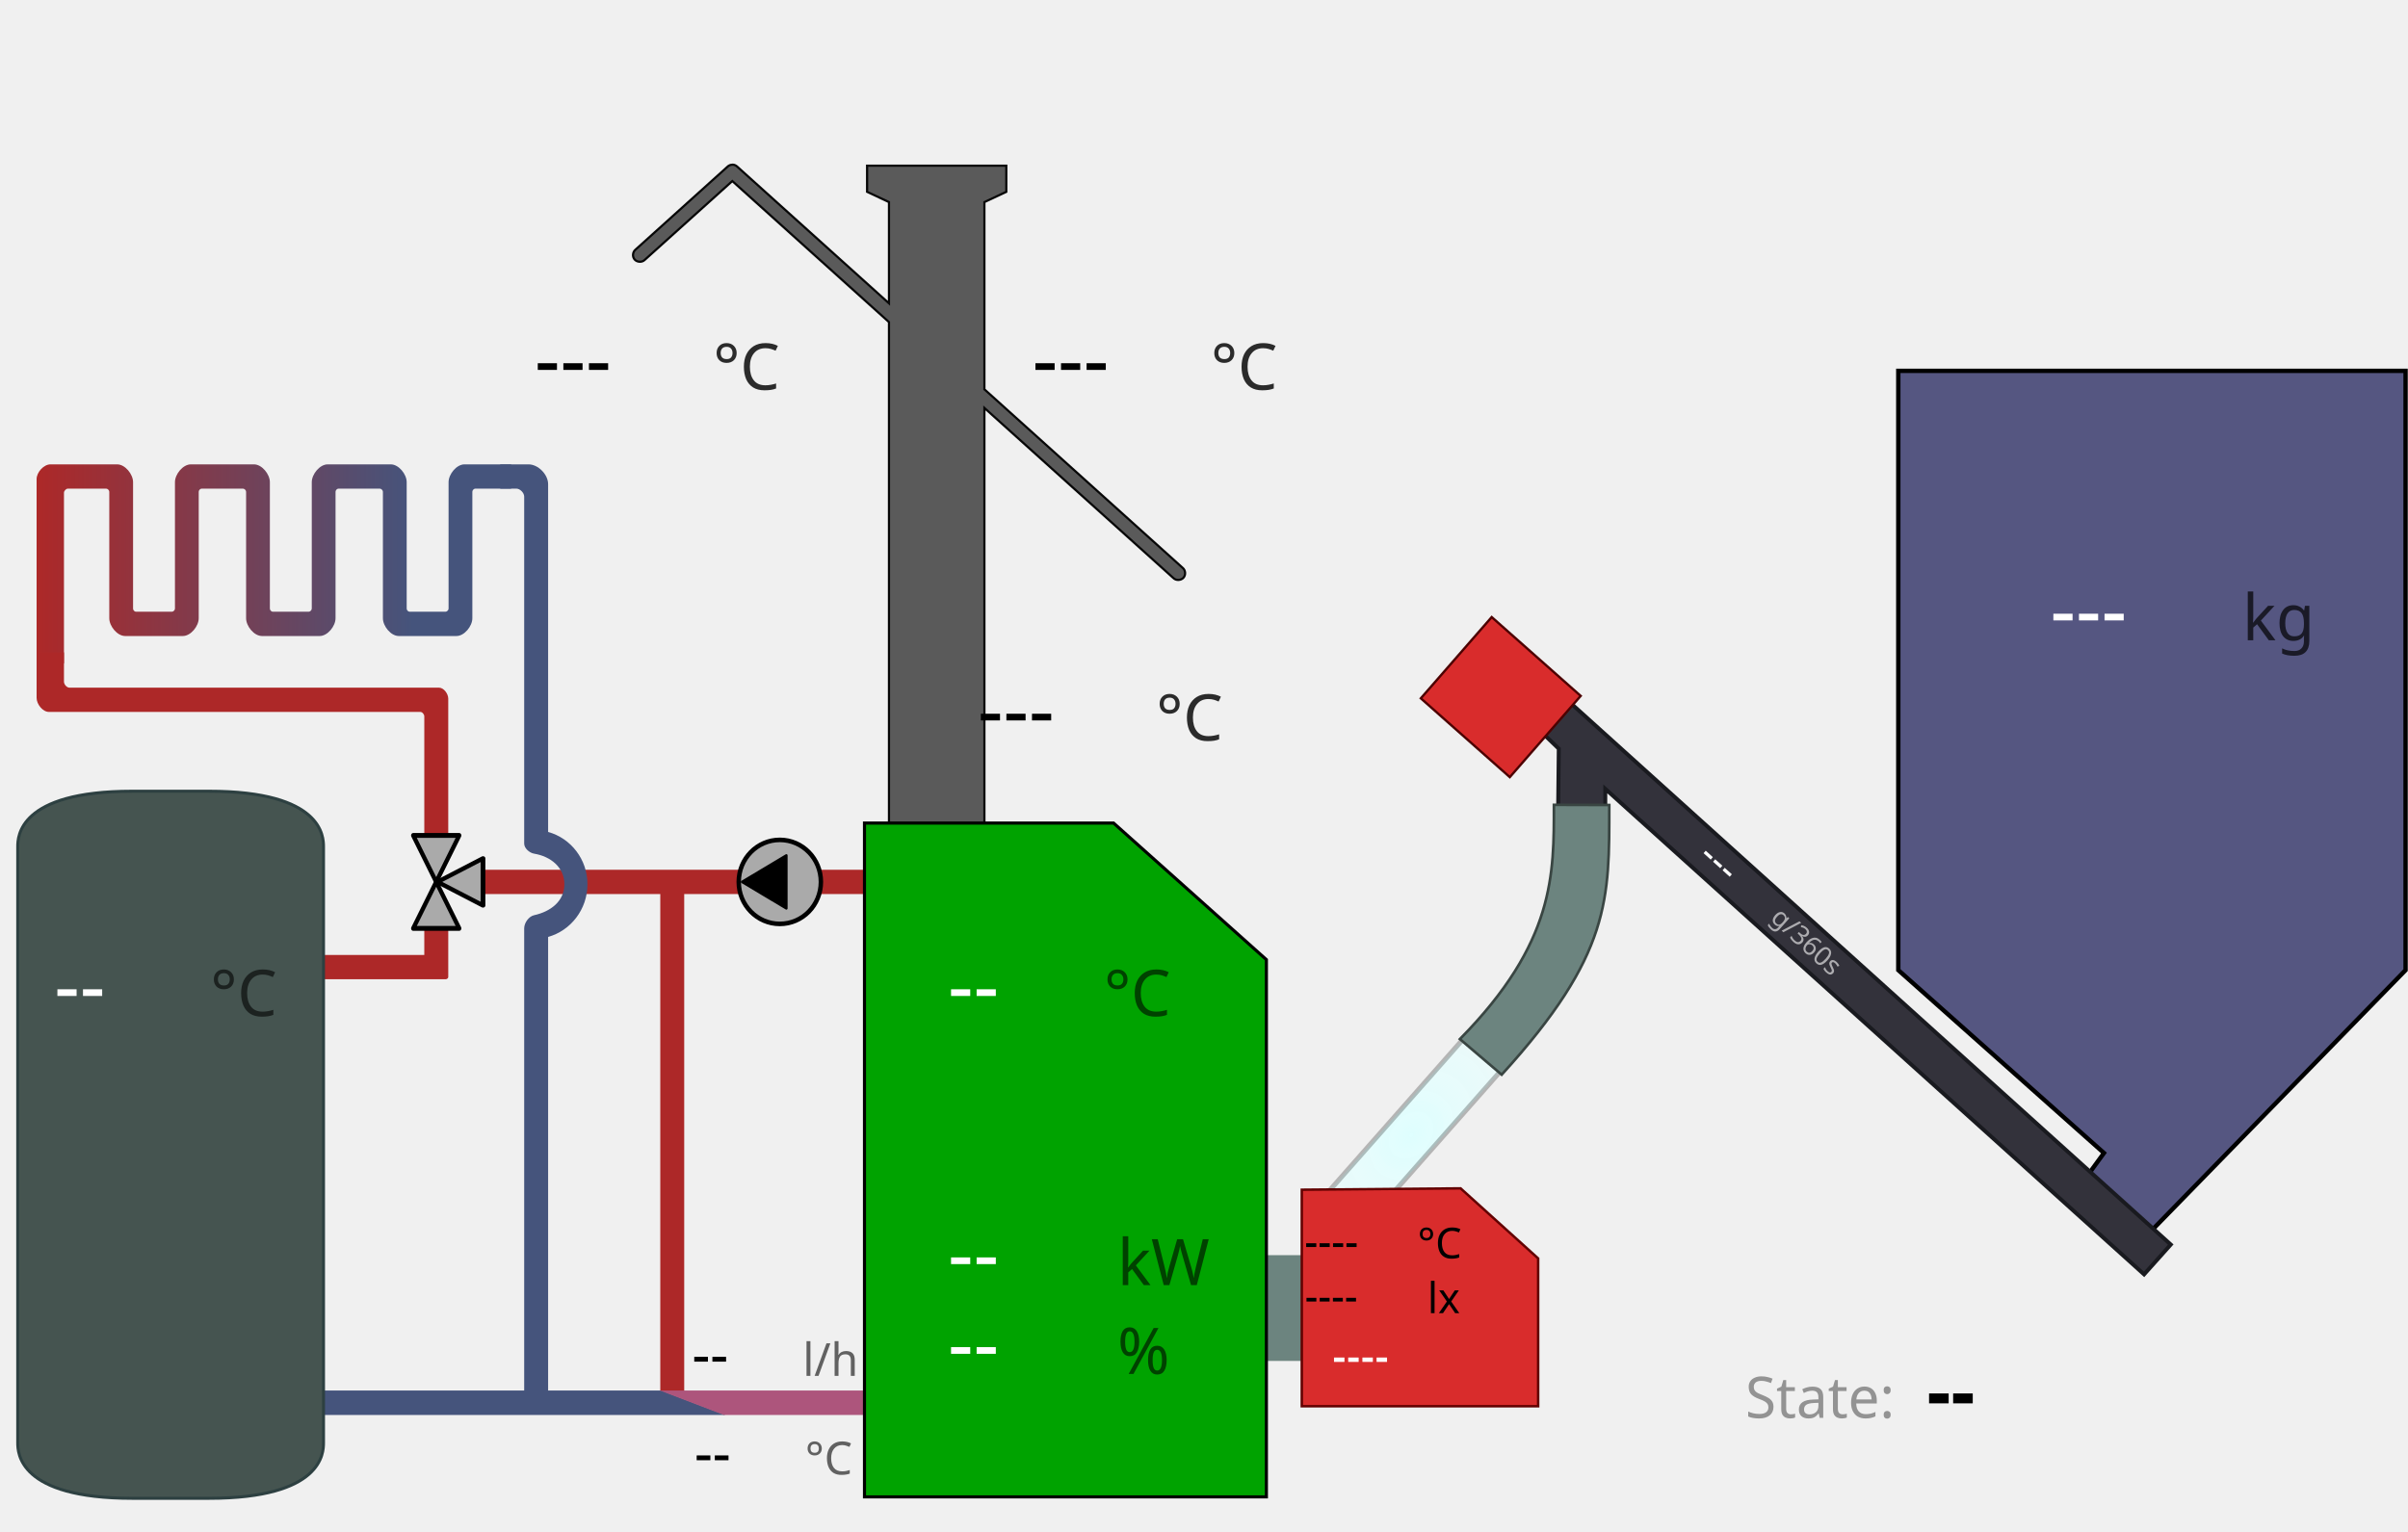
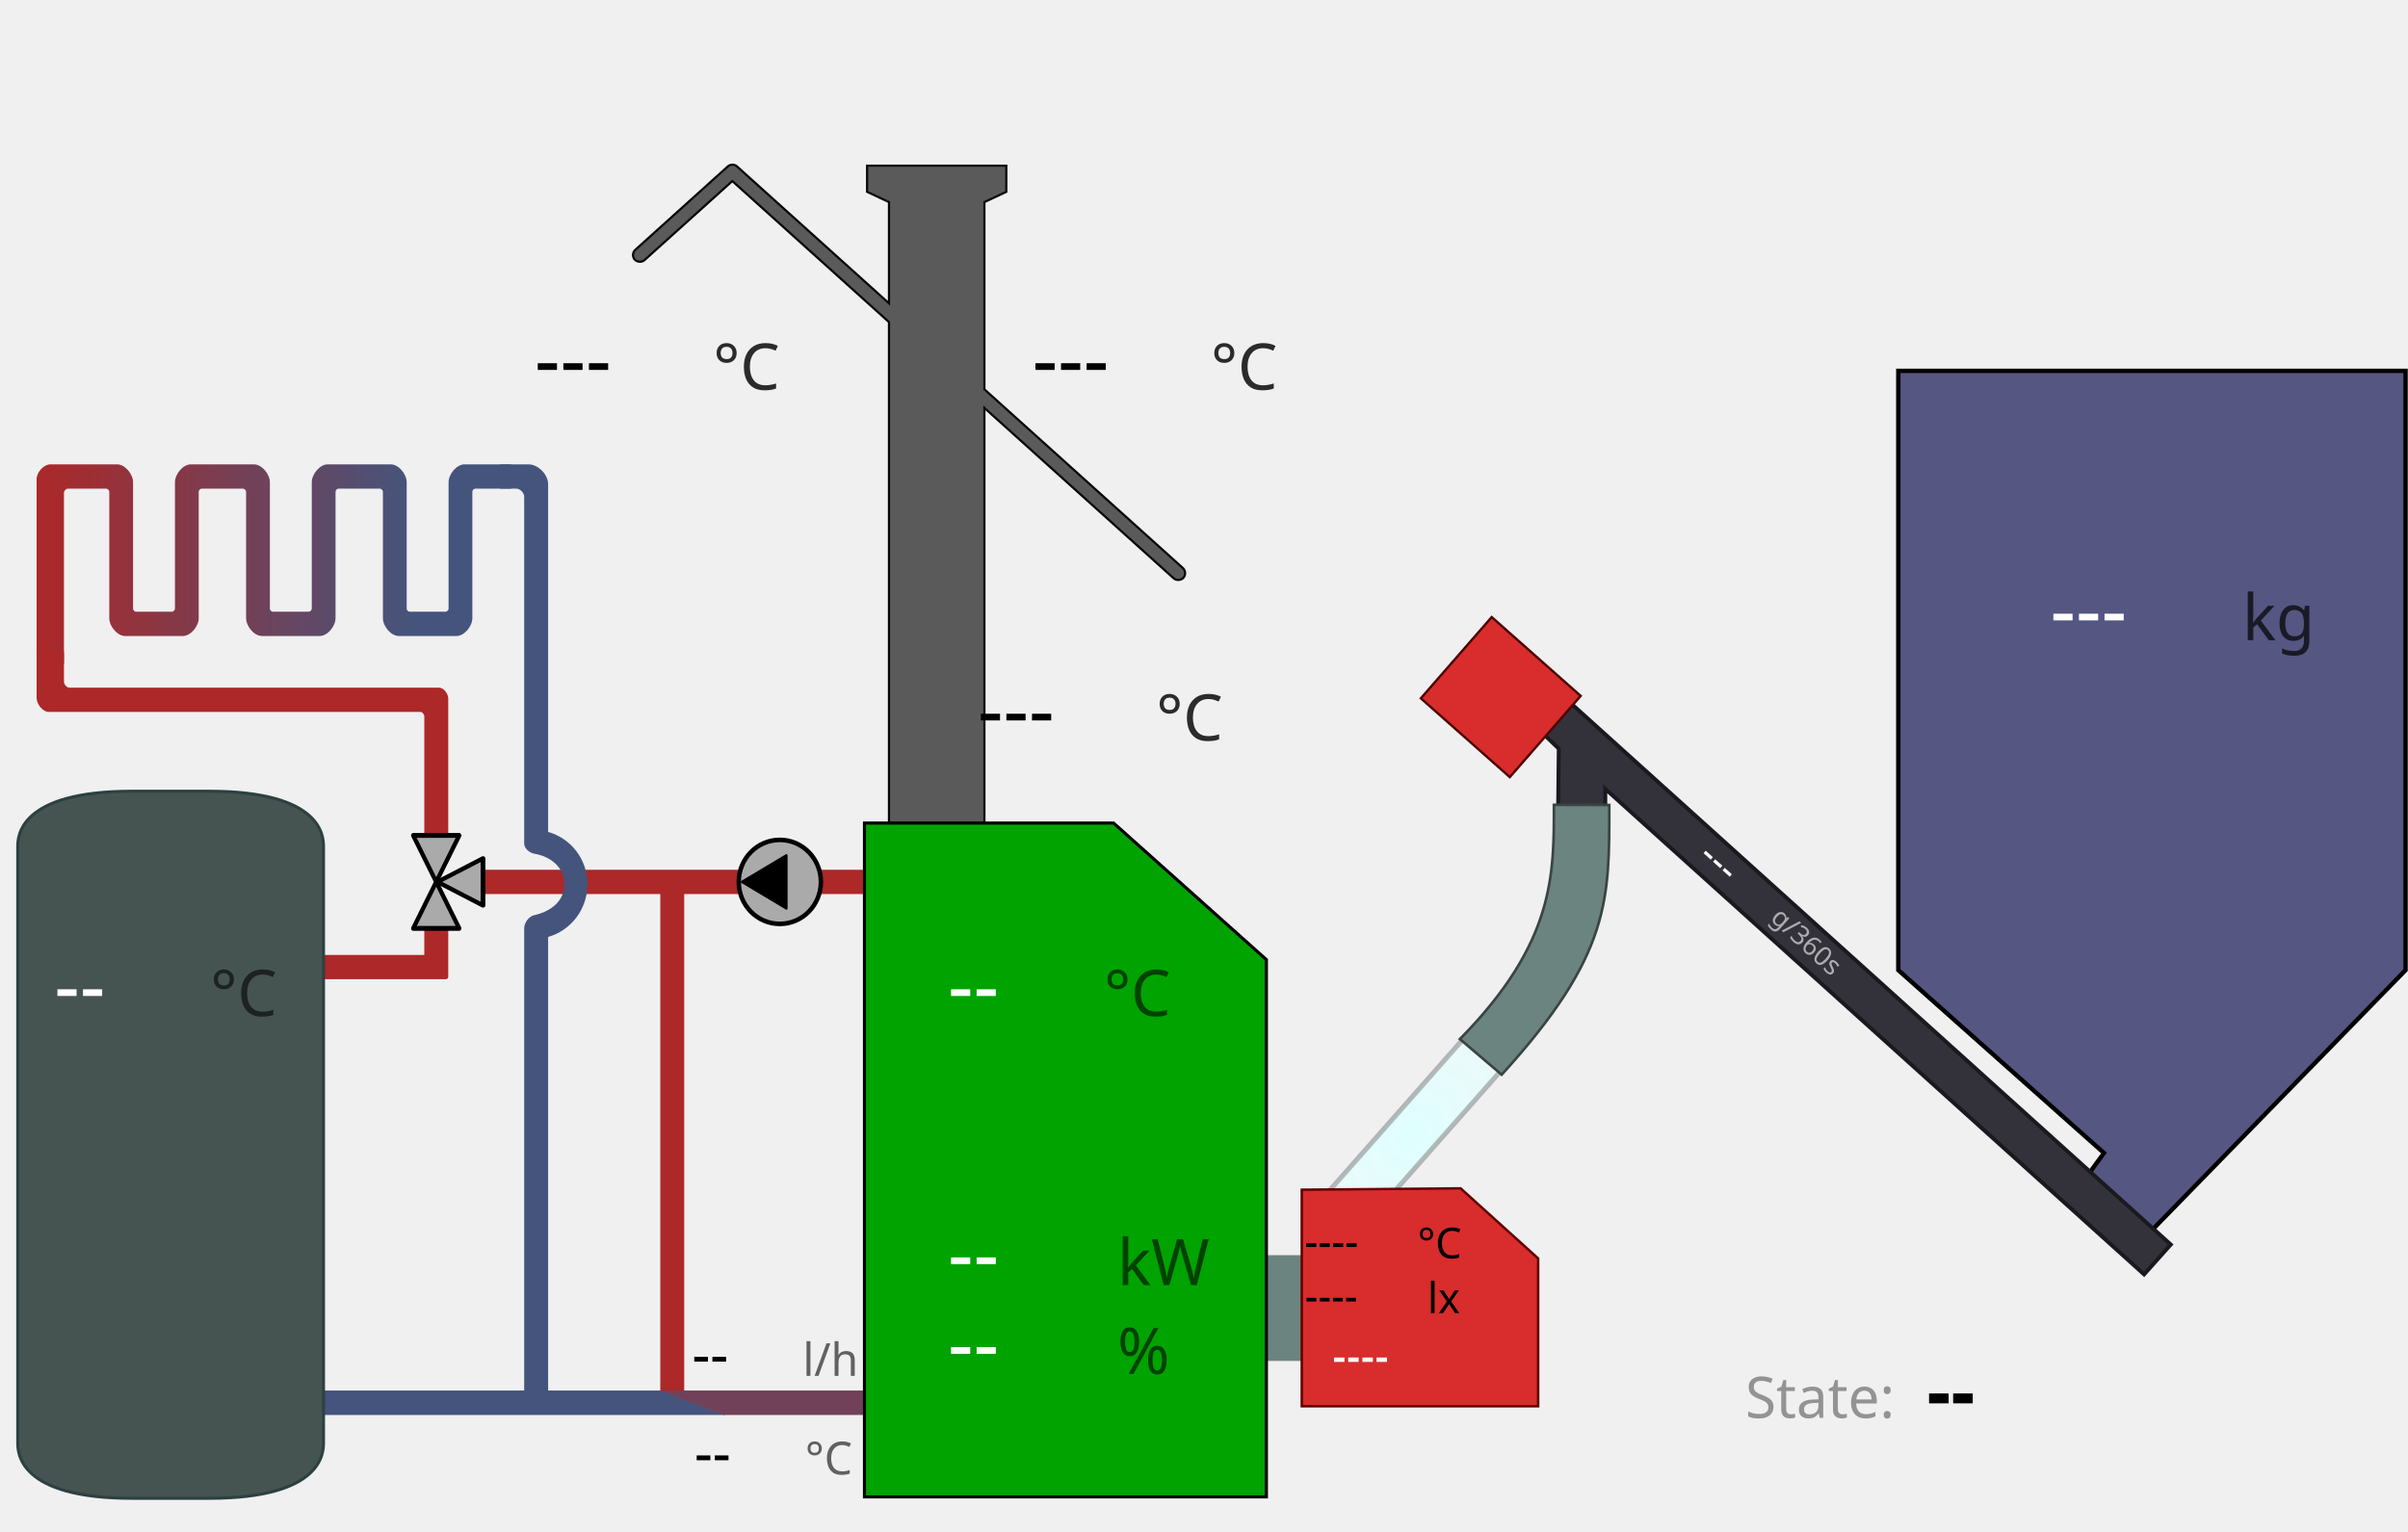
<svg xmlns="http://www.w3.org/2000/svg" xmlns:xlink="http://www.w3.org/1999/xlink" id="svg2" version="1.1" viewBox="0 0 440 280" width="100%" height="100%">
  <defs id="defs4">
    <linearGradient id="linearGradient3991">
      <stop style="stop-color:#735450;stop-opacity:1;" offset="0" id="stop3993" />
      <stop style="stop-color:#735450;stop-opacity:0;" offset="1" id="stop3995" />
    </linearGradient>
    <linearGradient id="linearGradient3971">
      <stop style="stop-color:#ad2828;stop-opacity:1;" offset="0" id="stop3973" />
      <stop style="stop-color:#45547c;stop-opacity:1;" offset="1" id="stop3975" />
    </linearGradient>
    <linearGradient id="linearGradient3963">
      <stop style="stop-color:#735450;stop-opacity:1;" offset="0" id="stop3965" />
      <stop style="stop-color:#45547c;stop-opacity:1;" offset="1" id="stop3967" />
    </linearGradient>
    <linearGradient id="linearGradient3984">
      <stop style="stop-color:#735450;stop-opacity:1;" offset="0" id="stop3986" />
      <stop style="stop-color:#45547c;stop-opacity:1;" offset="1" id="stop3988" />
    </linearGradient>
    <linearGradient id="linearGradient3871">
      <stop style="stop-color:#455450;stop-opacity:1;" offset="0" id="stop3873" />
      <stop style="stop-color:#47ffd8;stop-opacity:1;" offset="1" id="stop3875" />
    </linearGradient>
    <linearGradient id="linearGradient3799">
      <stop style="stop-color:#deffff;stop-opacity:1;" offset="0" id="stop3801" />
      <stop id="stop3825" offset="0.5" style="stop-color:#eeffff;stop-opacity:0.498;" />
      <stop style="stop-color:#ffffff;stop-opacity:0;" offset="1" id="stop3803" />
    </linearGradient>
    <linearGradient id="linearGradient3773">
      <stop style="stop-color:#ffffff;stop-opacity:1;" offset="0" id="stop3775" />
      <stop id="stop3781" offset="0.5" style="stop-color:#ffffff;stop-opacity:0.498;" />
      <stop style="stop-color:#ffffff;stop-opacity:0;" offset="1" id="stop3777" />
    </linearGradient>
    <radialGradient xlink:href="#linearGradient3799" id="radialGradient3807" cx="-98.486" cy="319.858" fx="-98.486" fy="319.858" r="69.608" gradientTransform="matrix(0.9020381,-1.2549447e-8,0,0.67369,42.33982,197.2966)" gradientUnits="userSpaceOnUse" />
    <linearGradient xlink:href="#linearGradient3984" id="linearGradient5553" gradientUnits="userSpaceOnUse" gradientTransform="translate(14.01165,105.9295)" x1="12.958" y1="69.636" x2="93.108" y2="69.636" />
    <clipPath clipPathUnits="userSpaceOnUse" id="clipPath5625">
      <g mask="none" id="g5627">
        <g id="g5629">
          <g id="g5631">
            <g id="g5633">
              <path id="path5635" transform="translate(14.71875,107.3438)" d="m 84.875,47.969 c -1.453,0 -2.906,1.797 -2.906,3.25 l 0,42.031 c 0,0.265 -0.298,0.562 -0.562,0.562 l -5.938,0 0,4.438 7.938,0 c 1.453,0 2.906,-1.797 2.906,-3.25 l 0,-42.031 c 0,-0.265 0.267,-0.562 0.531,-0.562 l 8.938,0 0,81.469 0,2.312 c 0,0.872 0.972,1.704 1.812,1.844 3.009,0.501 5.531,2.476 5.531,5.594 0,3.118 -2.55,5.006 -5.531,5.656 -0.968,0.211 -1.812,1.394 -1.812,2.406 l 0,1.719 0,84.875 4.375,0 0,-85.031 c 4.132,-1.152 7.188,-5.041 7.188,-9.625 0,-4.584 -3.056,-8.42 -7.188,-9.562 l 0,-83.438 c 0,-1.134 -0.991,-2.656 -2.125,-2.656 z" style="fill:#45547c;fill-opacity:1;stroke:none" />
              <path id="path5637" transform="translate(14.71875,107.3438)" d="m 9.219,47.969 c -1.231,0 -2.531,1.457 -2.531,2.688 l 0,58.906 c 0,1.137 1.113,2.562 2.25,2.562 l 68.594,0 0,24.719 4.375,0 0,-27.156 c -0.567,-0.667 -1.134,-1.333 -1.701,-2 l -68.518,0 0,-54.531 c 0,-0.343 0.376,-0.75 0.719,-0.75 l 7,0 c 0.265,0 0.562,0.298 0.562,0.562 l 0,42.031 c 0,1.453 1.453,3.25 2.906,3.25 l 7.906,0 0,-4.438 -5.938,0 c -0.265,0 -0.531,-0.298 -0.531,-0.562 l 0,-42.031 c 0,-1.453 -1.453,-3.25 -2.906,-3.25 z" style="fill:#735450;fill-opacity:1;stroke:none" />
            </g>
            <g id="g5639">
              <path style="fill:#45547c;fill-opacity:1;stroke:none" d="m 84.875,47.969 c -1.453,0 -2.906,1.797 -2.906,3.25 l 0,42.031 c 0,0.265 -0.298,0.562 -0.562,0.562 l -5.938,0 0,4.438 7.938,0 c 1.453,0 2.906,-1.797 2.906,-3.25 l 0,-42.031 c 0,-0.265 0.267,-0.562 0.531,-0.562 l 8.938,0 0,81.469 0,2.312 c 0,0.872 0.972,1.704 1.812,1.844 3.009,0.501 5.531,2.476 5.531,5.594 0,3.118 -2.55,5.006 -5.531,5.656 -0.968,0.211 -1.812,1.394 -1.812,2.406 l 0,1.719 0,84.875 4.375,0 0,-85.031 c 4.132,-1.152 7.188,-5.041 7.188,-9.625 0,-4.584 -3.056,-8.42 -7.188,-9.562 l 0,-83.438 c 0,-1.134 -0.991,-2.656 -2.125,-2.656 z" transform="translate(14.71875,107.3438)" id="path5641" />
              <path style="fill:#735450;fill-opacity:1;stroke:none" d="m 9.219,47.969 c -1.231,0 -2.531,1.457 -2.531,2.688 l 0,58.906 c 0,1.137 1.113,2.562 2.25,2.562 l 68.594,0 0,24.719 4.375,0 0,-27.156 c 0,-0.875 -0.826,-2 -1.701,-2 l -68.518,0 0,-54.531 c 0,-0.343 0.376,-0.75 0.719,-0.75 l 7,0 c 0.265,0 0.562,0.298 0.562,0.562 l 0,42.031 c 0,1.453 1.453,3.25 2.906,3.25 l 7.906,0 0,-4.438 -5.938,0 c -0.265,0 -0.531,-0.298 -0.531,-0.562 l 0,-42.031 c 0,-1.453 -1.453,-3.25 -2.906,-3.25 z" transform="translate(14.71875,107.3438)" id="path5643" />
            </g>
          </g>
        </g>
        <g id="g5645">
          <g transform="matrix(1,0,0,-1,-14,328.9062)" id="g5647">
            <path id="path5649" d="m 63.594,173.594 c -1.453,0 -2.906,-1.797 -2.906,-3.25 l 0,-42.031 c 0,-0.265 -0.298,-0.562 -0.562,-0.562 l -5.938,0 0,-4.438 7.938,0 c 1.453,0 2.906,1.797 2.906,3.25 l 0,42.031 c 0,0.265 0.267,0.562 0.531,0.562 l 5.938,0 0,4.438 z" style="fill:#735450;fill-opacity:1;stroke:none" />
          </g>
          <g transform="matrix(1,0,0,-1,11,328.9062)" id="g5651">
            <path id="path5653" transform="translate(14.71875,107.3438)" d="m 36.875,15.969 c -1.453,0 -2.906,1.797 -2.906,3.25 l 0,42.031 c 0,0.265 -0.298,0.562 -0.562,0.562 l -5.938,0 0,4.438 7.938,0 c 1.453,0 2.906,-1.797 2.906,-3.25 l 0,-42.031 c 0,-0.265 0.267,-0.562 0.531,-0.562 l 5.938,0 0,-4.438 z" style="fill:#735450;fill-opacity:1;stroke:none" />
            <path style="fill:#735450;fill-opacity:1;stroke:none" d="m 63.594,173.594 c -1.453,0 -2.906,-1.797 -2.906,-3.25 l 0,-42.031 c 0,-0.265 -0.298,-0.562 -0.562,-0.562 l -5.938,0 0,-4.438 7.938,0 c 1.453,0 2.906,1.797 2.906,3.25 l 0,42.031 c 0,0.265 0.267,0.562 0.531,0.562 l 5.938,0 0,4.438 z" id="path5655" />
          </g>
          <g id="g5657" transform="matrix(1,0,0,-1,36,328.9062)">
            <path style="fill:#735450;fill-opacity:1;stroke:none" d="m 36.875,15.969 c -1.453,0 -2.906,1.797 -2.906,3.25 l 0,42.031 c 0,0.265 -0.298,0.562 -0.562,0.562 l -5.938,0 0,4.438 7.938,0 c 1.453,0 2.906,-1.797 2.906,-3.25 l 0,-42.031 c 0,-0.265 0.267,-0.562 0.531,-0.562 l 5.938,0 0,-4.438 z" transform="translate(14.71875,107.3438)" id="path5659" />
          </g>
        </g>
      </g>
    </clipPath>
    <linearGradient xlink:href="#linearGradient3971" id="linearGradient3977" x1="6.688" y1="102.062" x2="75.5" y2="102.062" gradientUnits="userSpaceOnUse" />
    <linearGradient xlink:href="#linearGradient3971" id="linearGradient3987" gradientUnits="userSpaceOnUse" x1="6.688" y1="102.062" x2="75.5" y2="102.062" />
    <linearGradient xlink:href="#linearGradient3991" id="linearGradient3997" x1="30.6" y1="54.25" x2="87.4" y2="54.25" gradientUnits="userSpaceOnUse" />
  </defs>
  <g id="layer1" transform="translate(-14.71875,-107.3438)">
    <rect style="fill:#ad2828;fill-opacity:1;stroke:none" id="rect3075" width="93.257" height="4.371" x="-361.824" y="135.369" transform="matrix(0,-1,1,0,0,0)" />
    <path style="fill:url(#linearGradient3987);fill-opacity:1;stroke:none" d="m 9.219,84.875 c -1.231,0 -2.531,1.457 -2.531,2.688 l 0,33.688 5,0 0,-31.188 c 0,-0.343 0.376,-0.75 0.719,-0.75 l 7,0 c 0.265,0 0.562,0.298 0.562,0.562 l 0,23.125 c 0,1.453 1.453,3.25 2.906,3.25 l 2.594,0 5.312,0 2.625,0 c 1.453,0 2.906,-1.797 2.906,-3.25 l 0,-23.125 c 0,-0.265 0.267,-0.562 0.531,-0.562 l 5.938,0 1.625,0 c 0.265,0 0.562,0.298 0.562,0.562 l 0,23.125 c 0,1.453 1.453,3.25 2.906,3.25 l 7.906,0 2.625,0 c 1.453,0 2.906,-1.797 2.906,-3.25 l 0,-23.125 c 0,-0.265 0.267,-0.562 0.531,-0.562 l 5.938,0 1.625,0 c 0.265,0 0.562,0.298 0.562,0.562 l 0,23.125 c 0,1.453 1.453,3.25 2.906,3.25 l 2.594,0 0.031,0 7.906,0 c 1.453,0 2.906,-1.797 2.906,-3.25 l 0,-23.125 c 0,-0.265 0.267,-0.562 0.531,-0.562 l 6.562,0 0,-4.438 -8.531,0 c -1.453,0 -2.906,1.797 -2.906,3.25 l 0,23.125 c 0,0.265 -0.298,0.562 -0.562,0.562 l -5.906,0 -0.031,0 -0.625,0 c -0.265,0 -0.531,-0.298 -0.531,-0.562 l 0,-23.125 c 0,-1.453 -1.453,-3.25 -2.906,-3.25 l -3.625,0 -7.906,0 c -1.453,0 -2.906,1.797 -2.906,3.25 l 0,23.125 c 0,0.265 -0.298,0.562 -0.562,0.562 l -0.625,0 -5.938,0 c -0.265,0 -0.531,-0.298 -0.531,-0.562 l 0,-23.125 c 0,-1.453 -1.453,-3.25 -2.906,-3.25 l -3.625,0 -7.906,0 c -1.453,0 -2.906,1.797 -2.906,3.25 l 0,23.125 c 0,0.265 -0.298,0.562 -0.562,0.562 l -0.625,0 -5.312,0 -0.625,0 c -0.265,0 -0.531,-0.298 -0.531,-0.562 l 0,-23.125 c 0,-1.453 -1.453,-3.25 -2.906,-3.25 z" id="path4022" transform="translate(14.71875,107.3438)" />
    <path style="fill:#ad2828;fill-opacity:1;stroke:none" d="M 6.688 119.25 L 6.688 127.562 C 6.688 128.699 7.801 130.125 8.938 130.125 L 76.812 130.125 C 77.174 130.125 77.531 130.576 77.531 130.938 L 77.531 154.844 L 81.906 154.844 L 81.906 127.688 C 81.906 126.812 81.094 125.688 80.219 125.688 L 12.688 125.688 C 12.194 125.688 11.688 125.088 11.688 124.594 L 11.688 119.25 L 6.688 119.25 z " id="path3959" transform="translate(14.71875,107.3438)" />
    <path style="fill:#ad2828;fill-opacity:1;stroke:none" d="m 102.664,266.319 0,4.437 80.198,0 0,-4.437 -80.198,0 z" id="rect3071" />
    <path style="fill:#45547c;fill-opacity:1;stroke:none" d="m 91.406,89.312 2.948,0 c 0.678,0 1.427,0.77 1.427,1.448 l 0,61.114 0,2.312 c 0,0.872 0.972,1.704 1.812,1.844 3.009,0.501 5.531,2.476 5.531,5.594 0,3.118 -2.55,5.006 -5.531,5.656 -0.968,0.211 -1.812,1.394 -1.812,2.406 l 0,1.719 0,84.875 4.375,0 0,-85.031 c 4.132,-1.152 7.188,-5.041 7.188,-9.625 0,-4.584 -3.056,-8.42 -7.188,-9.562 l 0,-63.559 c 0,-1.797 -1.831,-3.629 -3.583,-3.629 l -5.167,0 z" id="path3984" transform="translate(14.71875,107.3438)" />
    <g id="g4030" transform="translate(0,18)">
      <g transform="matrix(1,0,0,-1,-14,328.9062)" id="g3961" />
      <g transform="matrix(1,0,0,-1,11,328.9062)" id="g3965" />
      <g id="g3971" transform="matrix(1,0,0,-1,36,328.9062)" />
    </g>
    <g id="g4058" transform="matrix(1.360731,0,0,1.391942,-99.02204,-113.8986)" style="fill:#ad2828;fill-opacity:1">
      <path style="fill:#ad2828;fill-opacity:1;stroke:none" d="m 125.844,171.969 0,5.031 -14.25,0 0,3.188 17.125,0 c 0.148,0 0.344,-0.133 0.344,-0.281 l 0,-7.938 z" id="path4044" transform="translate(14.71875,107.3438)" />
    </g>
    <path style="fill:#45547c;fill-opacity:1;stroke:none" d="M 120.844 254.156 L 48.781 254.156 L 48.781 258.625 L 132.531 258.625 L 120.844 254.156 z " id="path4295" transform="translate(14.71875,107.3438)" />
-     <path style="fill:#ad557c;fill-opacity:1;stroke:none" d="m 135.297,361.5 11.688,4.469 32.906,0 0,-4.469 -44.594,0 z" id="rect3073" />
+     <path style="fill:#714159;fill-opacity:1;stroke:none" d="m 135.297,361.5 11.688,4.469 32.906,0 0,-4.469 -44.594,0 z" id="rect3073" />
    <path style="opacity:0.971;fill:#555555;fill-opacity:1;fill-rule:evenodd;stroke:#000000;stroke-width:0.4;stroke-miterlimit:4;stroke-opacity:1;stroke-dasharray:none" d="M 133.906 30.094 C 133.811 30.088 133.719 30.109 133.625 30.125 C 133.382 30.162 133.151 30.272 132.969 30.438 L 116.125 45.625 C 115.588 46.053 115.509 46.927 115.969 47.438 C 116.428 47.948 117.33 47.989 117.812 47.5 L 133.812 33.094 L 162.438 58.875 L 162.438 264.312 L 179.875 264.312 L 179.875 74.562 L 214.406 105.656 C 214.888 106.146 215.791 106.104 216.25 105.594 C 216.709 105.083 216.631 104.209 216.094 103.781 L 179.875 71.156 L 179.875 36.938 L 183.875 35.062 L 183.875 30.281 L 158.438 30.281 L 158.438 35.062 L 162.438 36.938 L 162.438 55.438 L 134.688 30.438 C 134.476 30.244 134.192 30.112 133.906 30.094 z " transform="translate(14.71875,107.3438)" id="rect3831" />
    <rect style="fill:#6c847f;fill-opacity:1;fill-rule:evenodd;stroke:none" id="rect3061" width="26.093" height="19.328" x="245.39" y="336.762" />
    <path style="fill:#555681;fill-opacity:1;fill-rule:evenodd;stroke:#000000;stroke-width:0.797;stroke-linecap:butt;stroke-linejoin:miter;stroke-miterlimit:4;stroke-opacity:1;stroke-dasharray:none" d="m 361.584,175.125 0,109.537 37.577,33.428 -4.501,6.167 11.317,9.937 48.298,-49.532 0,-109.537 z" id="rect3077" />
    <path style="fill:#33323b;fill-opacity:1;fill-rule:evenodd;stroke:#191a1f;stroke-width:0.721;stroke-linecap:butt;stroke-linejoin:miter;stroke-miterlimit:4;stroke-opacity:1;stroke-dasharray:none" d="m 296.838,231.46 -4.772,5.551 7.48,7.175 -0.135,12.793 8.63,-1.015 0,-4.434 98.454,88.74 4.874,-5.449 -114.53,-103.361 z" id="rect3072" />
    <rect style="opacity:0.971;fill:url(#radialGradient3807);fill-opacity:1;fill-rule:evenodd;stroke:#000000;stroke-width:0.901;stroke-linecap:butt;stroke-linejoin:miter;stroke-miterlimit:4;stroke-opacity:0.259;stroke-dasharray:none" id="rect3068" width="40.592" height="8.999" x="-66.794" y="408.282" transform="matrix(0.66149,-0.749954,0.7348431,0.6782371,0,0)" />
    <path style="fill:#00a300;fill-opacity:1;fill-rule:evenodd;stroke:#000000;stroke-width:0.566;stroke-linecap:butt;stroke-linejoin:miter;stroke-miterlimit:4;stroke-opacity:1;stroke-dasharray:none" d="m 172.68,257.782 45.519,0 27.921,24.964 0,98.199 -73.44,0 z" id="rect3054" />
    <path style="fill:#d92c2c;fill-opacity:1;fill-rule:evenodd;stroke:#620000;stroke-width:0.45;stroke-linecap:butt;stroke-linejoin:miter;stroke-miterlimit:4;stroke-opacity:1;stroke-dasharray:none" d="m 252.588,324.797 29.017,-0.25 14.171,12.807 c 0,16.337 0,27.02 0,27.02 l -43.189,0 z" id="rect3065" />
    <rect style="fill:#d92c2c;fill-opacity:1;fill-rule:evenodd;stroke:#4c0000;stroke-width:0.429;stroke-linecap:butt;stroke-linejoin:miter;stroke-miterlimit:4;stroke-opacity:1;stroke-dasharray:none" id="rect3070" width="21.725" height="19.704" x="361.212" y="-25.788" transform="matrix(0.7484196,0.6632256,-0.6573587,0.7535778,0,0)" />
    <path style="fill:#6c847f;fill-opacity:1;fill-rule:evenodd;stroke:#394542;stroke-width:0.48;stroke-linecap:butt;stroke-linejoin:miter;stroke-miterlimit:4;stroke-opacity:1;stroke-dasharray:none" d="m 298.657,254.45 10.114,0.03 c 0,17.188 0.357,27.318 -19.658,49.292 l -7.635,-6.508 c 17.409,-17.683 17.178,-30.16 17.178,-42.814 z" id="rect3074" />
    <text xml:space="preserve" style="font-size:15.143px;font-style:normal;font-weight:normal;text-align:end;line-height:125%;letter-spacing:0px;word-spacing:0px;text-anchor:end;fill:#ffffff;fill-opacity:1;stroke:none;font-family:Sans" x="225.434" y="280.92" id="paramname:boiler_temp" class="pellmon-param" transform="scale(0.9587709,1.043002)">
      <tspan id="tspan3086" x="225.434" y="280.92">--</tspan>
    </text>
    <text transform="scale(0.926296,1.079568)" id="paramname:chute_temp" y="312.453" x="294.519" style="font-size:8.23px;font-style:normal;font-weight:normal;text-align:end;line-height:125%;letter-spacing:0px;word-spacing:0px;text-anchor:end;fill:#000000;fill-opacity:1;stroke:none;font-family:Sans" xml:space="preserve">
      <tspan y="312.453" x="294.519" id="tspan3090">----</tspan>
    </text>
    <text xml:space="preserve" style="font-size:15.143px;font-style:normal;font-weight:normal;text-align:end;line-height:125%;letter-spacing:0px;word-spacing:0px;text-anchor:end;fill:#ffffff;fill-opacity:1;stroke:none;font-family:Sans" x="440.394" y="215.11" id="paramname:magazine_content" transform="scale(0.9587709,1.043002)">
      <tspan id="tspan3094" x="440.394" y="215.11">---</tspan>
    </text>
    <text xml:space="preserve" style="font-size:15.143px;font-style:normal;font-weight:normal;text-align:end;line-height:125%;letter-spacing:0px;word-spacing:0px;text-anchor:end;fill:#000000;fill-opacity:1;stroke:none;font-family:Sans" x="235.983" y="232.638" id="paramname:smoke_temp" transform="scale(0.9587709,1.043002)">
      <tspan id="tspan3838" x="235.983" y="232.638">---</tspan>
    </text>
    <text transform="scale(0.9587709,1.043002)" id="paramname:power_kW" y="327.909" x="225.434" style="font-size:15.143px;font-style:normal;font-weight:normal;text-align:end;line-height:125%;letter-spacing:0px;word-spacing:0px;text-anchor:end;fill:#ffffff;fill-opacity:1;stroke:none;font-family:Sans" xml:space="preserve">
      <tspan y="327.909" x="225.434" id="tspan3010">--</tspan>
    </text>
    <text xml:space="preserve" style="font-size:8.101px;font-style:normal;font-weight:normal;text-align:end;line-height:125%;letter-spacing:0px;word-spacing:0px;text-anchor:end;fill:#000000;fill-opacity:1;stroke:none;font-family:Sans" x="294.253" y="321.637" id="paramname:light" transform="scale(0.9262646,1.079605)">
      <tspan id="tspan3014" x="294.253" y="321.637">----</tspan>
    </text>
    <text transform="matrix(0.7191355,0.6486471,-0.6743425,0.7823139,0,0)" id="paramname:feeder_capacity" y="-20.405" x="449.275" style="font-size:7.498px;font-style:normal;font-weight:normal;text-align:end;line-height:125%;letter-spacing:0px;word-spacing:0px;text-anchor:end;fill:#ffffff;fill-opacity:1;stroke:none;font-family:Sans" xml:space="preserve">
      <tspan y="-20.405" x="449.275" id="tspan3015">---</tspan>
    </text>
    <text transform="scale(0.8789297,1.137747)" id="paramname:mode" y="315.137" x="293.689" style="font-size:8.863px;font-style:normal;font-weight:normal;line-height:125%;letter-spacing:0px;word-spacing:0px;fill:#ffffff;fill-opacity:1;stroke:none;font-family:Sans" xml:space="preserve">
      <tspan y="315.137" x="293.689" id="tspan3019" style="font-size:8.863px;font-style:normal;font-variant:normal;font-weight:normal;font-stretch:normal;text-align:start;line-height:125%;writing-mode:lr-tb;text-anchor:start;font-family:Arial;-inkscape-font-specification:Arial">----</tspan>
    </text>
    <text xml:space="preserve" style="font-size:11.628px;font-style:normal;font-weight:normal;line-height:125%;letter-spacing:0px;word-spacing:0px;fill:#000000;fill-opacity:0.596;stroke:none;font-family:Sans" x="218.919" y="289.753" id="text3018" transform="scale(0.9887248,1.011404)">
      <tspan id="tspan3020" x="218.919" y="289.753">°C</tspan>
    </text>
    <text id="text3034" y="239.962" x="228.559" style="font-size:11.628px;font-style:normal;font-weight:normal;line-height:125%;letter-spacing:0px;word-spacing:0px;fill:#000000;fill-opacity:0.82;stroke:none;font-family:Sans" xml:space="preserve" transform="scale(0.9887248,1.011404)">
      <tspan y="239.962" x="228.559" id="tspan3036">°C</tspan>
    </text>
    <text xml:space="preserve" style="font-size:7.686px;font-style:normal;font-weight:normal;line-height:125%;letter-spacing:0px;word-spacing:0px;fill:#000000;fill-opacity:1;stroke:none;font-family:Sans" x="276.867" y="333.526" id="text3038" transform="scale(0.9887248,1.011404)">
      <tspan id="tspan3040" x="276.867" y="333.526">°C</tspan>
    </text>
    <text id="text3046" y="338.375" x="221.4" style="font-size:11.628px;font-style:normal;font-weight:normal;line-height:125%;letter-spacing:0px;word-spacing:0px;fill:#000000;fill-opacity:0.596;stroke:none;font-family:Sans" xml:space="preserve" transform="scale(0.9887248,1.011404)">
      <tspan y="338.375" x="221.4" id="tspan3048">kW</tspan>
    </text>
    <text xml:space="preserve" style="font-size:4.859px;font-style:normal;font-weight:normal;line-height:125%;letter-spacing:0px;word-spacing:0px;fill:#ffffff;fill-opacity:0.594;stroke:none;font-family:Sans" x="436.131" y="-28.7" id="text3050" transform="matrix(0.7313251,0.6806497,-0.6653874,0.7480999,0,0)">
      <tspan id="tspan3052" x="436.131" y="-28.7">g/360s</tspan>
    </text>
    <text id="text3054" y="221.848" x="429.308" style="font-size:11.628px;font-style:normal;font-weight:normal;line-height:125%;letter-spacing:0px;word-spacing:0px;fill:#000000;fill-opacity:0.693;stroke:none;font-family:Sans" xml:space="preserve" transform="scale(0.9887248,1.011404)">
      <tspan y="221.848" x="429.308" id="tspan3056">kg</tspan>
    </text>
    <text id="text3058" y="343.448" x="278.676" style="font-size:7.686px;font-style:normal;font-weight:normal;line-height:125%;letter-spacing:0px;word-spacing:0px;fill:#000000;fill-opacity:1;stroke:none;font-family:Sans" xml:space="preserve" transform="scale(0.9887248,1.011404)">
      <tspan y="343.448" x="278.676" id="tspan3060">lx</tspan>
    </text>
    <text xml:space="preserve" style="font-size:8.004px;font-style:normal;font-weight:normal;line-height:125%;letter-spacing:0px;word-spacing:0px;fill:#000000;fill-opacity:1;stroke:none;font-family:Sans" x="166.239" y="358.344" id="text3062" transform="scale(1.067468,0.9367959)">
      <tspan id="tspan3064" x="166.239" y="358.344" />
    </text>
    <text xml:space="preserve" style="font-size:15.143px;font-style:normal;font-weight:normal;text-align:end;line-height:125%;letter-spacing:0px;word-spacing:0px;text-anchor:end;fill:#ffffff;fill-opacity:1;stroke:none;font-family:Sans" x="225.434" y="343.634" id="paramname:power" transform="scale(0.9587709,1.043002)">
      <tspan id="tspan3068" x="225.434" y="343.634">--</tspan>
    </text>
    <text xml:space="preserve" style="font-size:11.628px;font-style:normal;font-weight:normal;line-height:125%;letter-spacing:0px;word-spacing:0px;fill:#000000;fill-opacity:0.596;stroke:none;font-family:Sans" x="221.4" y="354.426" id="text3070" transform="scale(0.9887248,1.011404)">
      <tspan id="tspan3072" x="221.4" y="354.426">%</tspan>
    </text>
    <flowRoot xml:space="preserve" id="flowRoot3844" style="font-size:40px;font-style:normal;font-weight:normal;line-height:125%;letter-spacing:0px;word-spacing:0px;fill:#000000;fill-opacity:1;stroke:none;font-family:Sans" transform="matrix(1.001424,0,0,0.8788363,0.3721217,39.75614)">
      <flowRegion id="flowRegion3846">
        <rect id="rect3848" width="69.44" height="46.726" x="73.982" y="-1.652" />
      </flowRegion>
      <flowPara id="flowPara3850" />
    </flowRoot>
    <text xml:space="preserve" style="font-size:14.254px;font-style:normal;font-weight:normal;line-height:125%;letter-spacing:0px;word-spacing:0px;fill:#000000;fill-opacity:1;stroke:none;font-family:Sans" x="382.576" y="351.797" id="paramname:alarm" transform="scale(0.9587709,1.043002)">
      <tspan id="tspan3023" x="382.576" y="351.797" style="font-size:14.254px;font-style:normal;font-variant:normal;font-weight:bold;font-stretch:normal;text-align:start;line-height:125%;writing-mode:lr-tb;text-anchor:start;font-family:Sans;-inkscape-font-specification:Sans Bold">--</tspan>
    </text>
    <text xml:space="preserve" style="font-size:10.36px;font-style:normal;font-weight:normal;line-height:125%;letter-spacing:0px;word-spacing:0px;fill:#000000;fill-opacity:0.388;stroke:none;font-family:Sans" x="337.437" y="362.364" id="text3834" transform="scale(0.9887248,1.011404)">
      <tspan id="tspan3836" x="337.437" y="362.364">State:</tspan>
    </text>
    <flowRoot xml:space="preserve" id="flowRoot3838" style="font-size:40px;font-style:normal;font-weight:normal;line-height:125%;letter-spacing:0px;word-spacing:0px;fill:#000000;fill-opacity:1;stroke:none;font-family:Sans" transform="matrix(1.001424,0,0,0.8788363,0.3721217,39.75614)">
      <flowRegion id="flowRegion3840">
        <rect id="rect3842" width="90.855" height="68.142" x="199.882" y="197.581" />
      </flowRegion>
      <flowPara id="flowPara3844" />
    </flowRoot>
    <flowRoot xml:space="preserve" id="flowRoot3816" style="font-size:40px;font-style:normal;font-weight:normal;line-height:125%;letter-spacing:0px;word-spacing:0px;fill:#000000;fill-opacity:1;stroke:none;font-family:Sans" transform="matrix(1.001424,0,0,0.8788363,0.3721217,39.75614)">
      <flowRegion id="flowRegion3818">
        <rect id="rect3820" width="62.625" height="98.643" x="198.584" y="84.012" />
      </flowRegion>
      <flowPara id="flowPara3822" />
    </flowRoot>
    <g id="g3107" transform="matrix(1.360731,0,0,1.391942,-103.6168,-96.14672)" style="fill:#455450;fill-opacity:1">
      <g id="g3097" style="fill:#455450;fill-opacity:1">
        <path style="fill:#455450;fill-opacity:1;stroke:#2d4041;stroke-width:0.4;stroke-miterlimit:4;stroke-opacity:1;stroke-dasharray:none" d="m 88.625,155.5 c -15.285,0 -15.375,5.998 -15.375,7.281 l 0,38.719 0,0.844 0,38.719 c 0,1.283 0.09,7.281 15.375,7.281 l 4.625,0 1.062,0 4.625,0 c 15.285,0 15.375,-5.998 15.375,-7.281 l 0,-38.719 0,-0.844 0,-38.719 c 0,-1.283 -0.09,-7.281 -15.375,-7.281 l -4.625,0 -1.062,0 -4.625,0 z" transform="translate(16.09542,94.59041)" id="rect3082" />
        <g id="g3919" />
      </g>
      <g transform="matrix(1,0,0,-1,0,593.0312)" id="g3101" style="fill:#455450;fill-opacity:1" />
    </g>
    <path style="fill:#aaaaaa;fill-opacity:1;stroke:#000000;stroke-width:0.724;stroke-miterlimit:4;stroke-opacity:1;stroke-dasharray:none" id="path3084" d="m 179.115,166.917 c 0,3.674 -2.978,6.652 -6.652,6.652 -3.674,0 -6.652,-2.978 -6.652,-6.652 0,-3.674 2.978,-6.652 6.652,-6.652 3.674,0 6.652,2.978 6.652,6.652 z" transform="matrix(1.128411,0,0,1.154294,-37.39887,75.86288)" />
    <text id="text3938" y="289.753" x="53.769" style="font-size:11.628px;font-style:normal;font-weight:normal;line-height:125%;letter-spacing:0px;word-spacing:0px;fill:#000000;fill-opacity:0.596;stroke:none;font-family:Sans" xml:space="preserve" transform="scale(0.9887248,1.011404)">
      <tspan y="289.753" x="53.769" id="tspan3940">°C</tspan>
    </text>
    <text xml:space="preserve" style="font-size:15.143px;font-style:normal;font-weight:normal;text-align:end;line-height:125%;letter-spacing:0px;word-spacing:0px;text-anchor:end;fill:#ffffff;fill-opacity:1;stroke:none;font-family:Sans" x="55.124" y="280.92" id="paramname:hotwater_temp" class="pellmon-param" transform="scale(0.9587709,1.043002)">
      <tspan id="tspan3944" x="55.124" y="280.92">--</tspan>
    </text>
    <text transform="scale(0.9587709,1.043002)" class="pellmon-param" id="paramname:boiler_return_temp" y="361.266" x="168.566" style="font-size:10.732px;font-style:normal;font-weight:normal;text-align:end;line-height:125%;letter-spacing:0px;word-spacing:0px;text-anchor:end;fill:#000000;fill-opacity:1;stroke:none;font-family:Sans" xml:space="preserve">
      <tspan y="361.266" x="168.566" id="tspan3995">--</tspan>
    </text>
    <text id="text3997" y="372.593" x="163.683" style="font-size:8.241px;font-style:normal;font-weight:normal;line-height:125%;letter-spacing:0px;word-spacing:0px;fill:#000000;fill-opacity:0.596;stroke:none;font-family:Sans" xml:space="preserve" transform="scale(0.9887248,1.011404)">
      <tspan y="372.593" x="163.683" id="tspan3999">°C</tspan>
    </text>
    <text xml:space="preserve" style="font-size:10.732px;font-style:normal;font-weight:normal;text-align:end;line-height:125%;letter-spacing:0px;word-spacing:0px;text-anchor:end;fill:#000000;fill-opacity:1;stroke:none;font-family:Sans" x="168.105" y="343.988" id="paramname:flow" class="pellmon-param" transform="scale(0.9587709,1.043002)">
      <tspan id="tspan4003" x="168.105" y="343.988">--</tspan>
    </text>
    <text xml:space="preserve" style="font-size:8.241px;font-style:normal;font-weight:normal;line-height:125%;letter-spacing:0px;word-spacing:0px;fill:#000000;fill-opacity:0.596;stroke:none;font-family:Sans" x="163.235" y="354.775" id="text4005" transform="scale(0.9887248,1.011404)">
      <tspan id="tspan4007" x="163.235" y="354.775">l/h</tspan>
    </text>
    <path style="fill:#000000;fill-opacity:1;stroke:#000000;stroke-width:0.564;stroke-linecap:round;stroke-linejoin:round;stroke-miterlimit:4;stroke-opacity:1;stroke-dasharray:none" id="path3903" d="m 120.745,111.625 5.066,-2.925 5.066,-2.925 0,5.85 0,5.85 -5.066,-2.925 z" transform="matrix(0.7988663,0,0,0.8269983,53.85289,176.2209)" />
    <g id="g4050" transform="matrix(1.360731,0,0,1.391942,-99.02204,-113.8986)" style="fill:#aaaaaa;fill-opacity:1">
      <g transform="matrix(0,1,-1,0,416.9136,132.5728)" id="g4032" style="fill:#aaaaaa;fill-opacity:1">
        <path style="fill:#aaaaaa;fill-opacity:1;stroke:#000000;stroke-width:0.641;stroke-linecap:round;stroke-linejoin:round;stroke-miterlimit:4;stroke-opacity:1;stroke-dasharray:none" id="path3960" d="m 122.181,140.959 -3.052,1.762 -3.052,1.762 0,-3.524 0,-3.524 3.052,1.762 z" transform="matrix(1.000042,0,0,0.8774077,19.99408,151.0696)" />
        <path transform="matrix(-1.000042,0,0,0.8774077,264.3602,151.0696)" d="m 122.181,140.959 -3.052,1.762 -3.052,1.762 0,-3.524 0,-3.524 3.052,1.762 z" id="path3962" style="fill:#aaaaaa;fill-opacity:1;stroke:#000000;stroke-width:0.641;stroke-linecap:round;stroke-linejoin:round;stroke-miterlimit:4;stroke-opacity:1;stroke-dasharray:none" />
      </g>
      <path transform="matrix(-1.000042,0,0,0.8774077,264.5276,151.0718)" d="m 122.181,140.959 -3.052,1.762 -3.052,1.762 0,-3.524 0,-3.524 3.052,1.762 z" id="path4030" style="fill:#aaaaaa;fill-opacity:1;stroke:#000000;stroke-width:0.641;stroke-linecap:round;stroke-linejoin:round;stroke-miterlimit:4;stroke-opacity:1;stroke-dasharray:none" />
    </g>
    <text transform="scale(0.9587709,1.043002)" id="paramname:indoor_temp" y="171.212" x="151.548" style="font-size:15.143px;font-style:normal;font-weight:normal;text-align:end;line-height:125%;letter-spacing:0px;word-spacing:0px;text-anchor:end;fill:#000000;fill-opacity:1;stroke:none;font-family:Sans" xml:space="preserve">
      <tspan y="171.212" x="151.548" id="tspan5667">---</tspan>
    </text>
    <text transform="scale(0.9887248,1.011404)" xml:space="preserve" style="font-size:11.628px;font-style:normal;font-weight:normal;line-height:125%;letter-spacing:0px;word-spacing:0px;fill:#000000;fill-opacity:0.82;stroke:none;font-family:Sans" x="146.682" y="176.56" id="text5669">
      <tspan id="tspan5671" x="146.682" y="176.56">°C</tspan>
    </text>
    <text xml:space="preserve" style="font-size:15.143px;font-style:normal;font-weight:normal;text-align:end;line-height:125%;letter-spacing:0px;word-spacing:0px;text-anchor:end;fill:#000000;fill-opacity:1;stroke:none;font-family:Sans" x="246.395" y="171.212" id="paramname:outside_temp" transform="scale(0.9587709,1.043002)">
      <tspan id="tspan5675" x="246.395" y="171.212">---</tspan>
    </text>
    <text id="text5677" y="176.56" x="238.655" style="font-size:11.628px;font-style:normal;font-weight:normal;line-height:125%;letter-spacing:0px;word-spacing:0px;fill:#000000;fill-opacity:0.82;stroke:none;font-family:Sans" xml:space="preserve" transform="scale(0.9887248,1.011404)">
      <tspan y="176.56" x="238.655" id="tspan5679">°C</tspan>
    </text>
  </g>
</svg>
